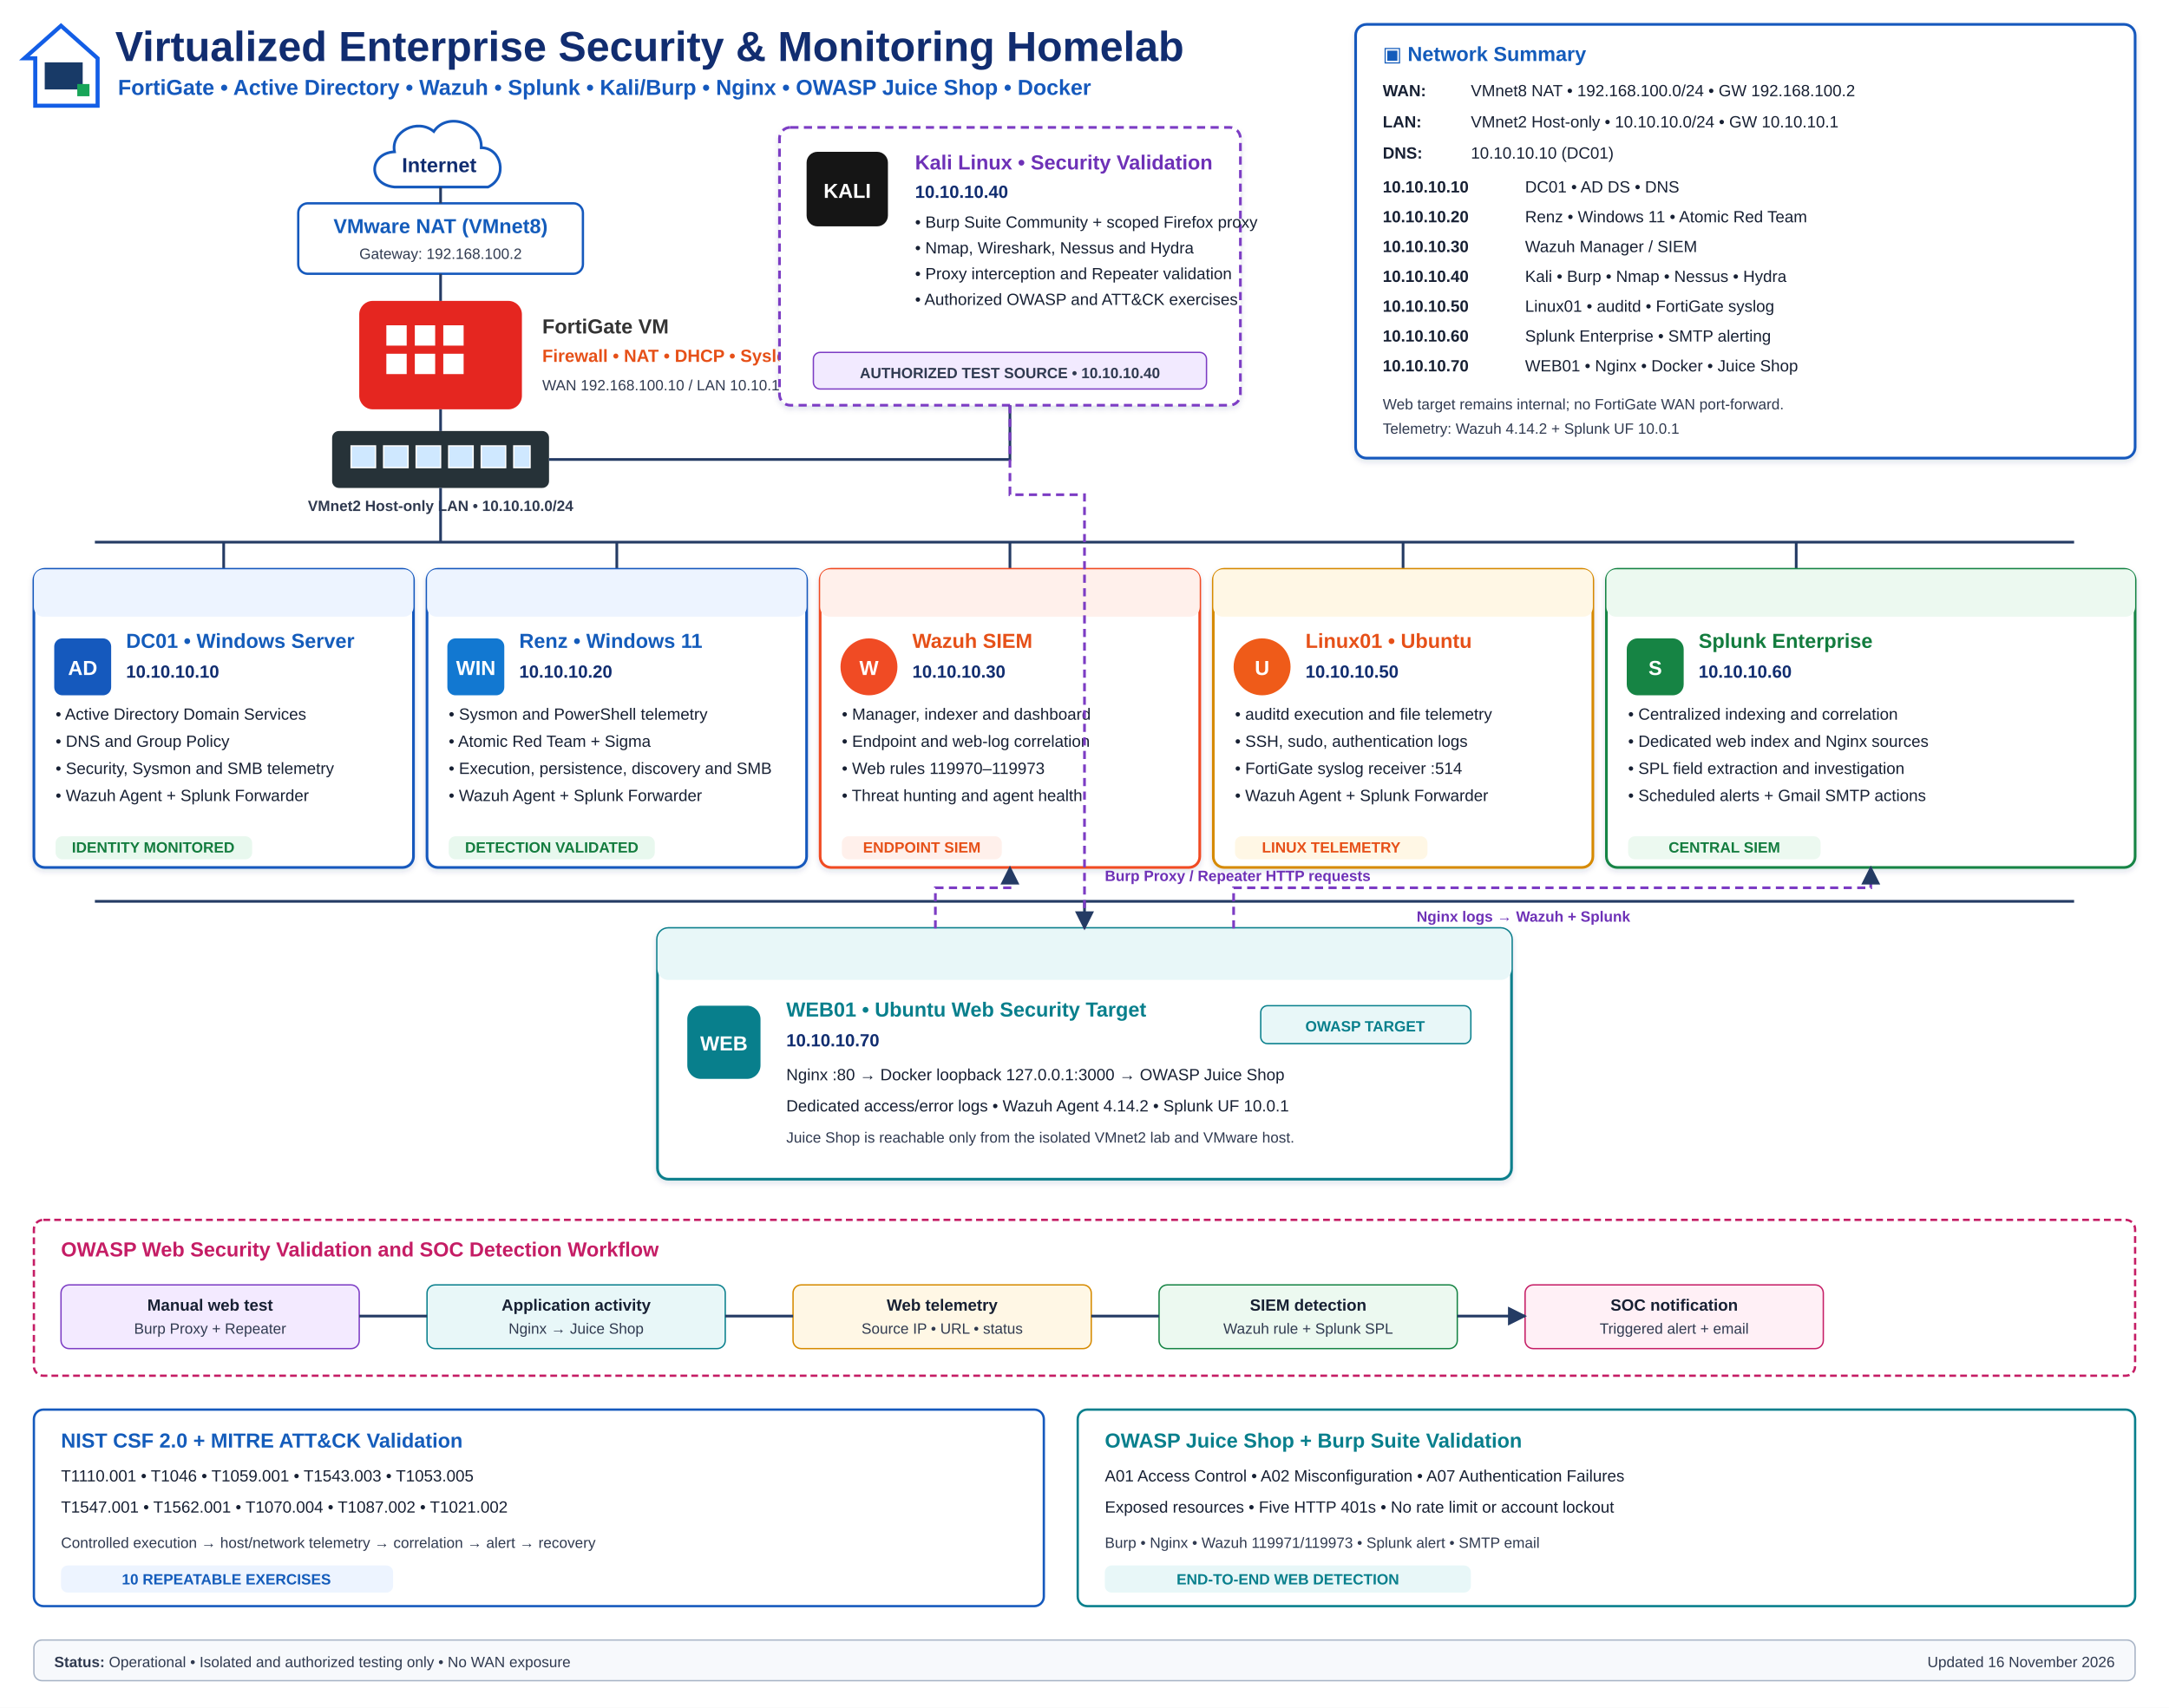
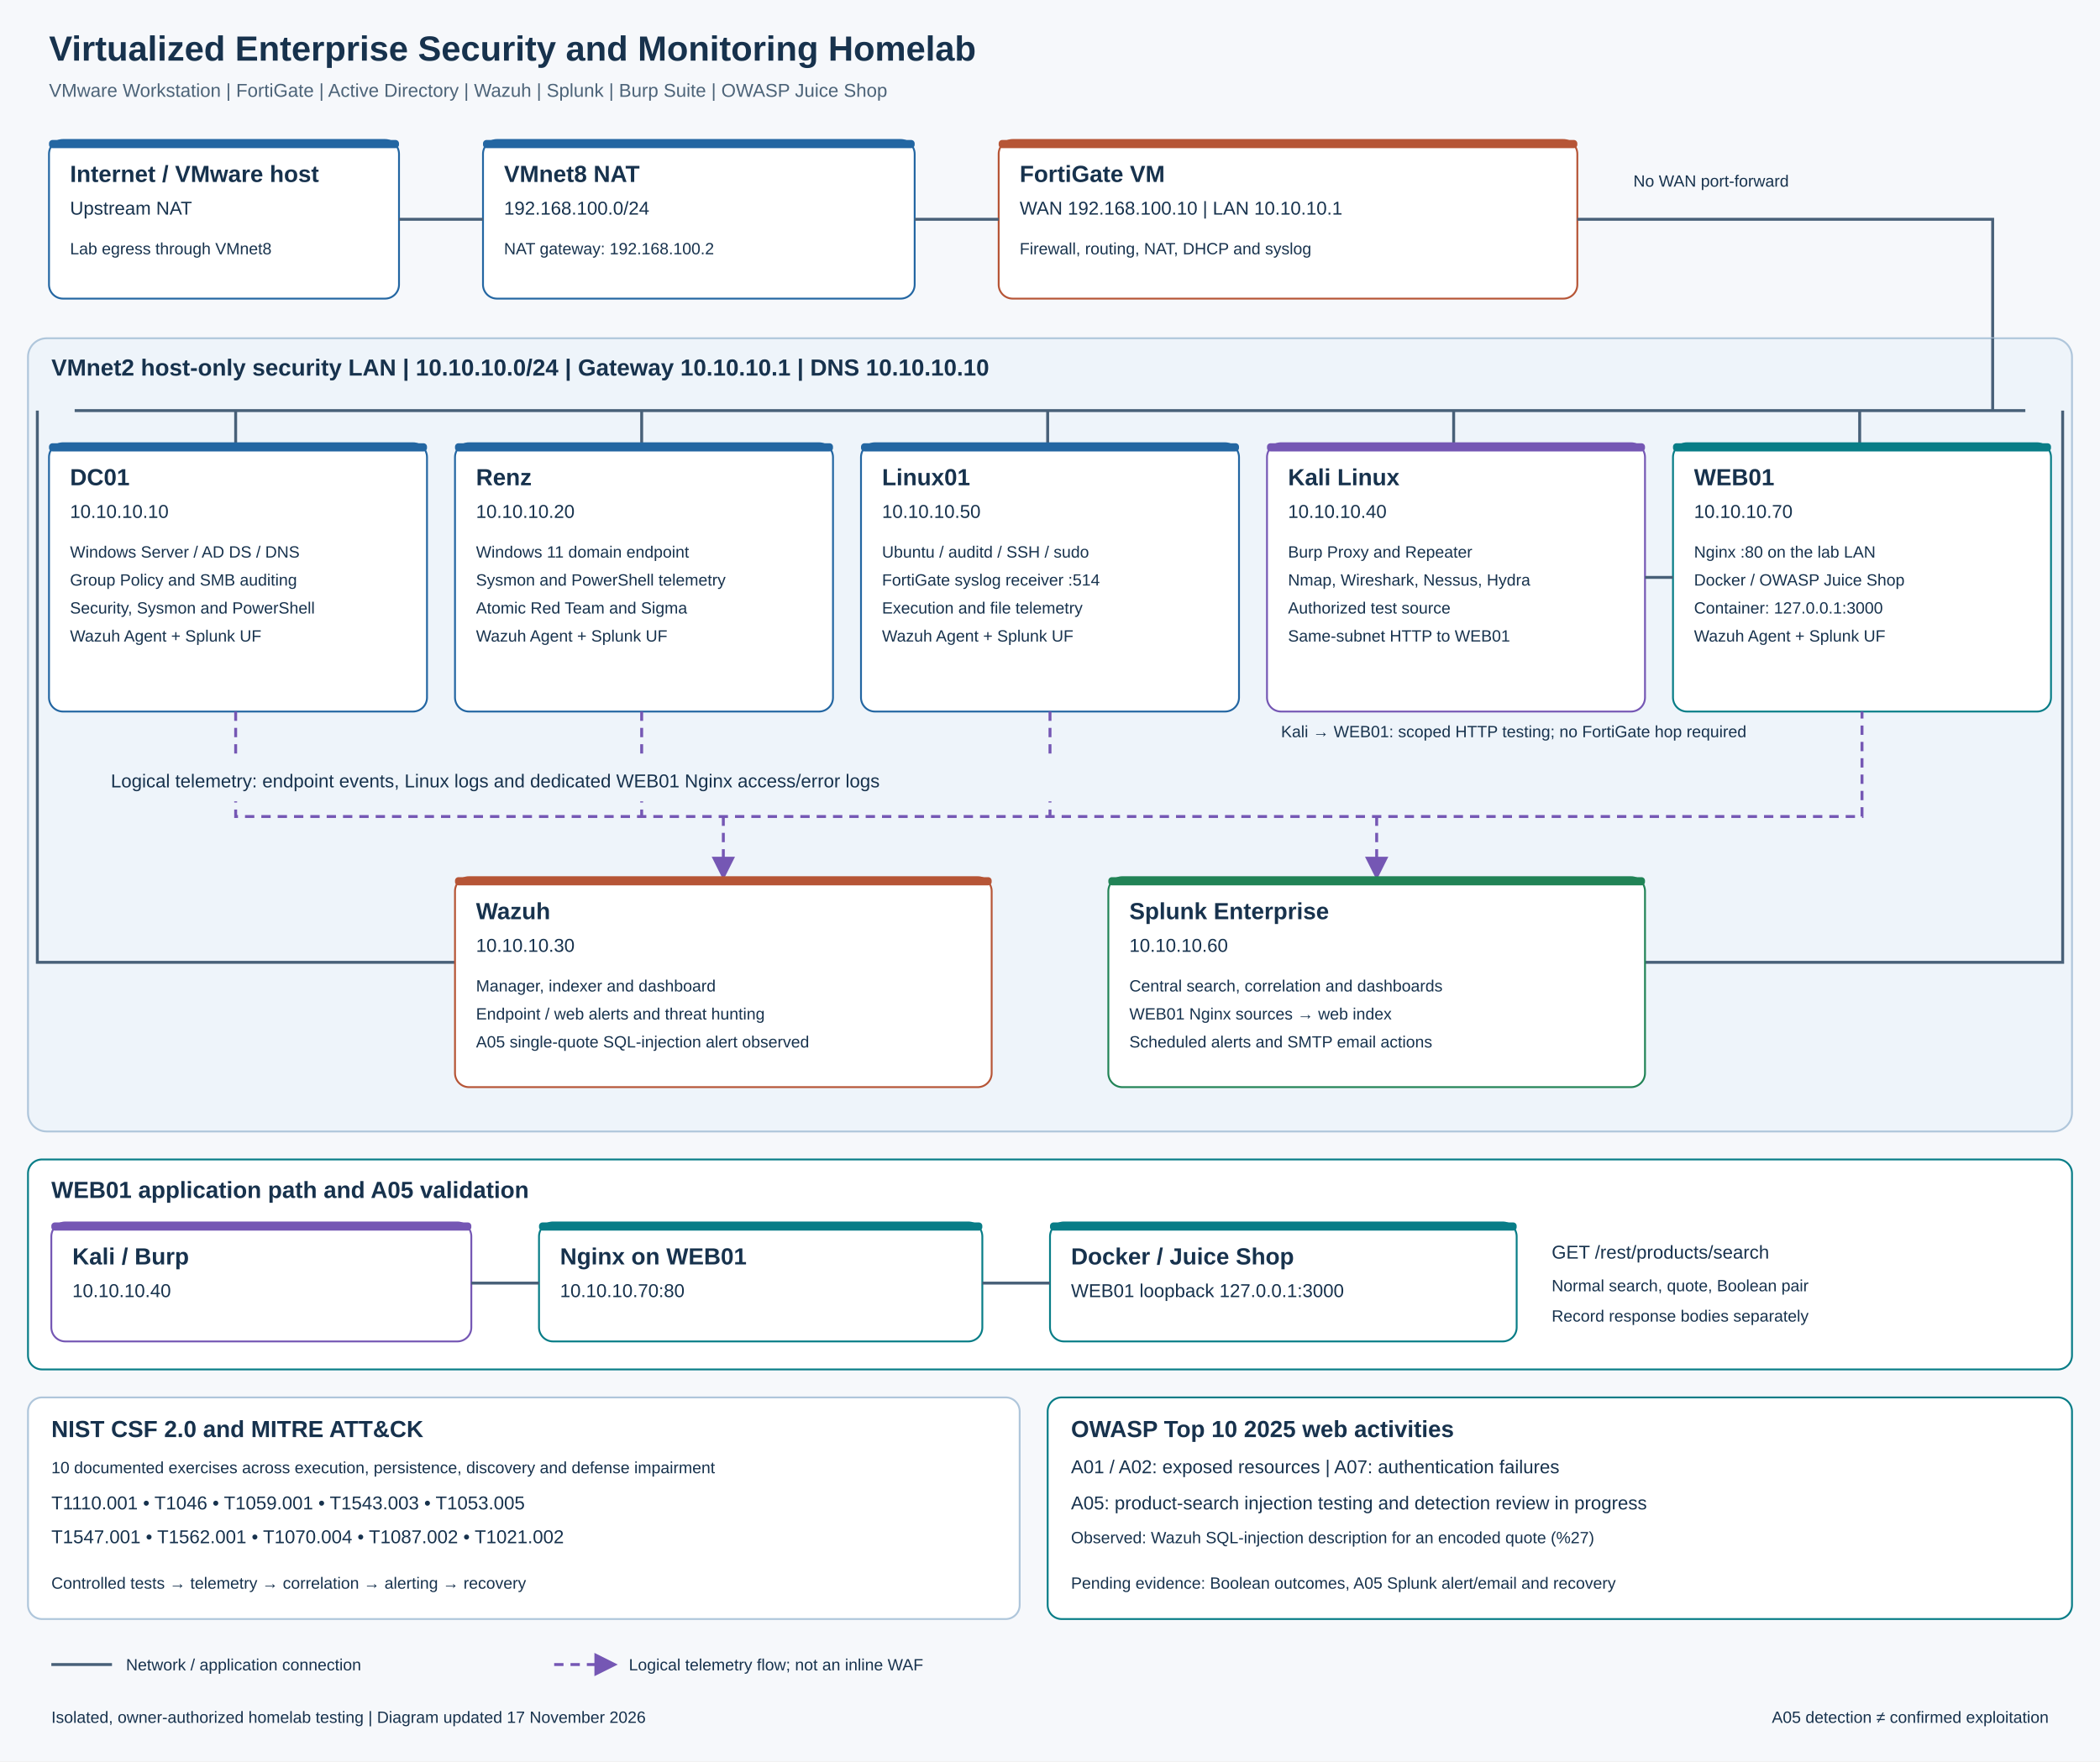
- <svg xmlns="http://www.w3.org/2000/svg" width="1600" height="1260" viewBox="0 0 1600 1260">
+ <svg xmlns="http://www.w3.org/2000/svg" width="1800" height="1510" viewBox="0 0 1800 1510" role="img" aria-labelledby="title desc">
  <defs>
-     <marker id="arrow" viewBox="0 0 10 10" refX="9" refY="5" markerWidth="7" markerHeight="7" orient="auto">
-       <path d="M0 0L10 5L0 10Z" fill="#243b64" />
+     <marker id="net" markerWidth="8" markerHeight="8" refX="7" refY="4" orient="auto">
+       <path d="M0 0L8 4L0 8Z" fill="#486078" />
    </marker>
-     <filter id="soft" x="-10%" y="-10%" width="120%" height="120%">
-       <feDropShadow dx="0" dy="2" stdDeviation="2" flood-color="#1e3a5f" flood-opacity=".13" />
-     </filter>
-     <style>
-       .title{font:700 31px Arial,sans-serif;fill:#112d70}.subtitle{font:700 16px Arial,sans-serif;fill:#1559bd}
-       .h{font:700 15px Arial,sans-serif}.ip{font:700 13px Arial,sans-serif}.t{font:400 12px Arial,sans-serif;fill:#172033}.s{font:400 11px Arial,sans-serif;fill:#303a50}
-       .card{fill:#fff;stroke-width:2;rx:8;filter:url(#soft)}.section{fill:#fff;stroke-width:1.7;rx:7}
-       .line{fill:none;stroke:#243b64;stroke-width:2}.arrow{fill:none;stroke:#243b64;stroke-width:2;marker-end:url(#arrow)}
-       .dash{fill:none;stroke:#7c3cc4;stroke-width:2;stroke-dasharray:6 4;marker-end:url(#arrow)}
-       .green{fill:#137c3e}.blue{fill:#145cbb}.purple{fill:#6e31b7}.orange{fill:#e65018}.pink{fill:#c51d65}.navy{fill:#112d70}.teal{fill:#087f8c}
-       .badge{rx:5}.white{fill:#fff}.bold{font-weight:700}
-     </style>
+     <marker id="tel" markerWidth="8" markerHeight="8" refX="7" refY="4" orient="auto">
+       <path d="M0 0L8 4L0 8Z" fill="#7557b4" />
+     </marker>
+     <style>text{font-family:Arial,DejaVu Sans,sans-serif;fill:#17324d}.h{font-size:20px;font-weight:700}.b{font-size:16px}.s{font-size:14px}.muted{fill:#4c6378}.net{fill:none;stroke:#486078;stroke-width:2.5}.tel{fill:none;stroke:#7557b4;stroke-width:2.5;stroke-dasharray:8 6;marker-end:url(#tel)}</style>
  </defs>
-   <rect width="1600" height="1260" fill="#fff" />
-   <g transform="translate(18 15)">
-     <path d="M0 28L27 4l27 24v35H8V28Z" fill="none" stroke="#135ee6" stroke-width="3" />
-     <rect x="15" y="31" width="28" height="20" fill="#183a67" />
-     <rect x="39" y="47" width="9" height="9" fill="#18a558" />
-   </g>
-   <text x="85" y="45" class="title">Virtualized Enterprise Security &amp; Monitoring Homelab</text>
-   <text x="87" y="70" class="subtitle">FortiGate • Active Directory • Wazuh • Splunk • Kali/Burp • Nginx • OWASP Juice Shop • Docker</text>
-   <g transform="translate(245 88)">
-     <path d="M46 24c-3-15 17-25 29-15 10-15 36-6 35 12 15 0 20 22 5 29H46c-20-2-19-25 0-26Z" fill="#fff" stroke="#1559bd" stroke-width="2" />
-     <text x="79" y="39" text-anchor="middle" class="h navy">Internet</text>
-   </g>
-   <rect x="220" y="150" width="210" height="52" class="section" stroke="#1559bd" />
-   <text x="325" y="172" text-anchor="middle" class="h blue">VMware NAT (VMnet8)</text>
-   <text x="325" y="191" text-anchor="middle" class="s">Gateway: 192.168.100.2</text>
-   <path d="M325 138V150" class="line" />
-   <rect x="265" y="222" width="120" height="80" rx="10" fill="#e52620" />
-   <g fill="#fff">
-     <rect x="285" y="240" width="15" height="15" />
-     <rect x="306" y="240" width="15" height="15" />
-     <rect x="327" y="240" width="15" height="15" />
-     <rect x="285" y="261" width="15" height="15" />
-     <rect x="306" y="261" width="15" height="15" />
-     <rect x="327" y="261" width="15" height="15" />
-   </g>
-   <text x="400" y="246" class="h" fill="#333">FortiGate VM</text>
-   <text x="400" y="267" class="ip orange">Firewall • NAT • DHCP • Syslog</text>
-   <text x="400" y="288" class="s">WAN 192.168.100.10 / LAN 10.10.10.1</text>
-   <path d="M325 202V222" class="line" />
-   <g transform="translate(245 318)">
-     <rect width="160" height="42" rx="5" fill="#263238" />
-     <g fill="#cfe8ff" stroke="#fff">
-       <rect x="14" y="11" width="18" height="16" />
-       <rect x="38" y="11" width="18" height="16" />
-       <rect x="62" y="11" width="18" height="16" />
-       <rect x="86" y="11" width="18" height="16" />
-       <rect x="110" y="11" width="18" height="16" />
-       <rect x="134" y="11" width="12" height="16" />
-     </g>
-   </g>
-   <text x="325" y="377" text-anchor="middle" class="s bold">VMnet2 Host-only LAN • 10.10.10.0/24</text>
-   <path d="M325 302V318" class="line" />
-   <rect x="575" y="94" width="340" height="205" class="card" stroke="#7c3cc4" stroke-dasharray="6 4" />
-   <rect x="595" y="112" width="60" height="55" rx="8" fill="#151515" />
-   <text x="625" y="146" text-anchor="middle" class="h white">KALI</text>
-   <text x="675" y="125" class="h purple">Kali Linux • Security Validation</text>
-   <text x="675" y="146" class="ip navy">10.10.10.40</text>
-   <text x="675" y="168" class="t">• Burp Suite Community + scoped Firefox proxy</text>
-   <text x="675" y="187" class="t">• Nmap, Wireshark, Nessus and Hydra</text>
-   <text x="675" y="206" class="t">• Proxy interception and Repeater validation</text>
-   <text x="675" y="225" class="t">• Authorized OWASP and ATT&amp;CK exercises</text>
-   <rect x="600" y="260" width="290" height="27" class="badge" fill="#f2eaff" stroke="#7c3cc4" />
-   <text x="745" y="279" text-anchor="middle" class="s bold">AUTHORIZED TEST SOURCE • 10.10.10.40</text>
-   <path d="M405 339H745V299" class="line" />
-   <rect x="1000" y="18" width="575" height="320" class="card" stroke="#1559bd" />
-   <text x="1020" y="45" class="h blue">▣  Network Summary</text>
-   <text x="1020" y="71" class="t bold">WAN:</text>
-   <text x="1085" y="71" class="t">VMnet8 NAT • 192.168.100.0/24 • GW 192.168.100.2</text>
-   <text x="1020" y="94" class="t bold">LAN:</text>
-   <text x="1085" y="94" class="t">VMnet2 Host-only • 10.10.10.0/24 • GW 10.10.10.1</text>
-   <text x="1020" y="117" class="t bold">DNS:</text>
-   <text x="1085" y="117" class="t">10.10.10.10 (DC01)</text>
-   <text x="1020" y="142" class="t bold">10.10.10.10</text>
-   <text x="1125" y="142" class="t">DC01 • AD DS • DNS</text>
-   <text x="1020" y="164" class="t bold">10.10.10.20</text>
-   <text x="1125" y="164" class="t">Renz • Windows 11 • Atomic Red Team</text>
-   <text x="1020" y="186" class="t bold">10.10.10.30</text>
-   <text x="1125" y="186" class="t">Wazuh Manager / SIEM</text>
-   <text x="1020" y="208" class="t bold">10.10.10.40</text>
-   <text x="1125" y="208" class="t">Kali • Burp • Nmap • Nessus • Hydra</text>
-   <text x="1020" y="230" class="t bold">10.10.10.50</text>
-   <text x="1125" y="230" class="t">Linux01 • auditd • FortiGate syslog</text>
-   <text x="1020" y="252" class="t bold">10.10.10.60</text>
-   <text x="1125" y="252" class="t">Splunk Enterprise • SMTP alerting</text>
-   <text x="1020" y="274" class="t bold">10.10.10.70</text>
-   <text x="1125" y="274" class="t">WEB01 • Nginx • Docker • Juice Shop</text>
-   <text x="1020" y="302" class="s">Web target remains internal; no FortiGate WAN port-forward.</text>
-   <text x="1020" y="320" class="s">Telemetry: Wazuh 4.14.2 + Splunk UF 10.0.1</text>
-   <path d="M70 400H1530" class="line" />
-   <path d="M325 360V400" class="line" />
-   <path d="M165 400V420M455 400V420M745 400V420M1035 400V420M1325 400V420" class="line" />
-   <g transform="translate(25 420)">
-     <rect width="280" height="220" class="card" stroke="#1559bd" />
-     <rect width="280" height="35" rx="7" fill="#edf4ff" />
-     <rect x="15" y="51" width="42" height="42" rx="6" fill="#1559bd" />
-     <text x="36" y="78" text-anchor="middle" class="h white">AD</text>
-     <text x="68" y="58" class="h blue">DC01 • Windows Server</text>
-     <text x="68" y="80" class="ip navy">10.10.10.10</text>
-     <text x="16" y="111" class="t">• Active Directory Domain Services</text>
-     <text x="16" y="131" class="t">• DNS and Group Policy</text>
-     <text x="16" y="151" class="t">• Security, Sysmon and SMB telemetry</text>
-     <text x="16" y="171" class="t">• Wazuh Agent + Splunk Forwarder</text>
-     <rect x="16" y="197" width="145" height="17" class="badge" fill="#e8f8ee" />
-     <text x="88" y="209" text-anchor="middle" class="s bold green">IDENTITY MONITORED</text>
-   </g>
-   <g transform="translate(315 420)">
-     <rect width="280" height="220" class="card" stroke="#1559bd" />
-     <rect width="280" height="35" rx="7" fill="#edf4ff" />
-     <rect x="15" y="51" width="42" height="42" rx="6" fill="#1278d1" />
-     <text x="36" y="78" text-anchor="middle" class="h white">WIN</text>
-     <text x="68" y="58" class="h blue">Renz • Windows 11</text>
-     <text x="68" y="80" class="ip navy">10.10.10.20</text>
-     <text x="16" y="111" class="t">• Sysmon and PowerShell telemetry</text>
-     <text x="16" y="131" class="t">• Atomic Red Team + Sigma</text>
-     <text x="16" y="151" class="t">• Execution, persistence, discovery and SMB</text>
-     <text x="16" y="171" class="t">• Wazuh Agent + Splunk Forwarder</text>
-     <rect x="16" y="197" width="152" height="17" class="badge" fill="#e8f8ee" />
-     <text x="92" y="209" text-anchor="middle" class="s bold green">DETECTION VALIDATED</text>
-   </g>
-   <g transform="translate(605 420)">
-     <rect width="280" height="220" class="card" stroke="#f04b24" />
-     <rect width="280" height="35" rx="7" fill="#fff0eb" />
-     <rect x="15" y="51" width="42" height="42" rx="21" fill="#f04b24" />
-     <text x="36" y="78" text-anchor="middle" class="h white">W</text>
-     <text x="68" y="58" class="h orange">Wazuh SIEM</text>
-     <text x="68" y="80" class="ip navy">10.10.10.30</text>
-     <text x="16" y="111" class="t">• Manager, indexer and dashboard</text>
-     <text x="16" y="131" class="t">• Endpoint and web-log correlation</text>
-     <text x="16" y="151" class="t">• Web rules 119970–119973</text>
-     <text x="16" y="171" class="t">• Threat hunting and agent health</text>
-     <rect x="16" y="197" width="118" height="17" class="badge" fill="#fff0eb" />
-     <text x="75" y="209" text-anchor="middle" class="s bold orange">ENDPOINT SIEM</text>
-   </g>
-   <g transform="translate(895 420)">
-     <rect width="280" height="220" class="card" stroke="#d68a00" />
-     <rect width="280" height="35" rx="7" fill="#fff7e5" />
-     <rect x="15" y="51" width="42" height="42" rx="21" fill="#ef5b19" />
-     <text x="36" y="78" text-anchor="middle" class="h white">U</text>
-     <text x="68" y="58" class="h orange">Linux01 • Ubuntu</text>
-     <text x="68" y="80" class="ip navy">10.10.10.50</text>
-     <text x="16" y="111" class="t">• auditd execution and file telemetry</text>
-     <text x="16" y="131" class="t">• SSH, sudo, authentication logs</text>
-     <text x="16" y="151" class="t">• FortiGate syslog receiver :514</text>
-     <text x="16" y="171" class="t">• Wazuh Agent + Splunk Forwarder</text>
-     <rect x="16" y="197" width="142" height="17" class="badge" fill="#fff7e5" />
-     <text x="87" y="209" text-anchor="middle" class="s bold orange">LINUX TELEMETRY</text>
-   </g>
-   <g transform="translate(1185 420)">
-     <rect width="390" height="220" class="card" stroke="#168444" />
-     <rect width="390" height="35" rx="7" fill="#ecf9f0" />
-     <rect x="15" y="51" width="42" height="42" rx="8" fill="#168444" />
-     <text x="36" y="78" text-anchor="middle" class="h white">S</text>
-     <text x="68" y="58" class="h green">Splunk Enterprise</text>
-     <text x="68" y="80" class="ip navy">10.10.10.60</text>
-     <text x="16" y="111" class="t">• Centralized indexing and correlation</text>
-     <text x="16" y="131" class="t">• Dedicated web index and Nginx sources</text>
-     <text x="16" y="151" class="t">• SPL field extraction and investigation</text>
-     <text x="16" y="171" class="t">• Scheduled alerts + Gmail SMTP actions</text>
-     <rect x="16" y="197" width="142" height="17" class="badge" fill="#ecf9f0" />
-     <text x="87" y="209" text-anchor="middle" class="s bold green">CENTRAL SIEM</text>
-   </g>
-   <path d="M70 665H1530" class="line" />
-   <path d="M800 665V685" class="line" />
-   <rect x="485" y="685" width="630" height="185" class="card" stroke="#087f8c" />
-   <rect x="485" y="685" width="630" height="38" rx="8" fill="#e8f7f8" />
-   <rect x="507" y="742" width="54" height="54" rx="10" fill="#087f8c" />
-   <text x="534" y="775" text-anchor="middle" class="h white">WEB</text>
-   <text x="580" y="750" class="h teal">WEB01 • Ubuntu Web Security Target</text>
-   <text x="580" y="772" class="ip navy">10.10.10.70</text>
-   <text x="580" y="797" class="t">Nginx :80 → Docker loopback 127.0.0.1:3000 → OWASP Juice Shop</text>
-   <text x="580" y="820" class="t">Dedicated access/error logs • Wazuh Agent 4.14.2 • Splunk UF 10.0.1</text>
-   <text x="580" y="843" class="s">Juice Shop is reachable only from the isolated VMnet2 lab and VMware host.</text>
-   <rect x="930" y="742" width="155" height="28" class="badge" fill="#e8f7f8" stroke="#087f8c" />
-   <text x="1007" y="761" text-anchor="middle" class="s bold teal">OWASP TARGET</text>
-   <path d="M745 299V365H800V685" class="dash" />
-   <text x="815" y="650" class="s bold purple">Burp Proxy / Repeater HTTP requests</text>
-   <path d="M690 685V655H745V640" class="dash" />
-   <path d="M910 685V655H1380V640" class="dash" />
-   <text x="1045" y="680" class="s bold purple">Nginx logs → Wazuh + Splunk</text>
-   <rect x="25" y="900" width="1550" height="115" class="section" stroke="#c51d65" stroke-dasharray="5 3" />
-   <text x="45" y="927" class="h pink">OWASP Web Security Validation and SOC Detection Workflow</text>
-   <g transform="translate(45 948)">
-     <rect width="220" height="47" rx="6" fill="#f3eaff" stroke="#7c3cc4" />
-     <text x="110" y="19" text-anchor="middle" class="t bold">Manual web test</text>
-     <text x="110" y="36" text-anchor="middle" class="s">Burp Proxy + Repeater</text>
-   </g>
-   <g transform="translate(315 948)">
-     <rect width="220" height="47" rx="6" fill="#e8f7f8" stroke="#087f8c" />
-     <text x="110" y="19" text-anchor="middle" class="t bold">Application activity</text>
-     <text x="110" y="36" text-anchor="middle" class="s">Nginx → Juice Shop</text>
-   </g>
-   <g transform="translate(585 948)">
-     <rect width="220" height="47" rx="6" fill="#fff7e5" stroke="#d68a00" />
-     <text x="110" y="19" text-anchor="middle" class="t bold">Web telemetry</text>
-     <text x="110" y="36" text-anchor="middle" class="s">Source IP • URL • status</text>
-   </g>
-   <g transform="translate(855 948)">
-     <rect width="220" height="47" rx="6" fill="#ecf9f0" stroke="#168444" />
-     <text x="110" y="19" text-anchor="middle" class="t bold">SIEM detection</text>
-     <text x="110" y="36" text-anchor="middle" class="s">Wazuh rule + Splunk SPL</text>
-   </g>
-   <g transform="translate(1125 948)">
-     <rect width="220" height="47" rx="6" fill="#fff0f6" stroke="#c51d65" />
-     <text x="110" y="19" text-anchor="middle" class="t bold">SOC notification</text>
-     <text x="110" y="36" text-anchor="middle" class="s">Triggered alert + email</text>
-   </g>
-   <path d="M265 971H315M535 971H585M805 971H855M1075 971H1125" class="arrow" />
-   <rect x="25" y="1040" width="745" height="145" class="section" stroke="#1559bd" />
-   <text x="45" y="1068" class="h blue">NIST CSF 2.0 + MITRE ATT&amp;CK Validation</text>
-   <text x="45" y="1093" class="t">T1110.001 • T1046 • T1059.001 • T1543.003 • T1053.005</text>
-   <text x="45" y="1116" class="t">T1547.001 • T1562.001 • T1070.004 • T1087.002 • T1021.002</text>
-   <text x="45" y="1142" class="s">Controlled execution → host/network telemetry → correlation → alert → recovery</text>
-   <rect x="45" y="1155" width="245" height="20" class="badge" fill="#edf4ff" />
-   <text x="167" y="1169" text-anchor="middle" class="s bold blue">10 REPEATABLE EXERCISES</text>
-   <rect x="795" y="1040" width="780" height="145" class="section" stroke="#087f8c" />
-   <text x="815" y="1068" class="h teal">OWASP Juice Shop + Burp Suite Validation</text>
-   <text x="815" y="1093" class="t">A01 Access Control • A02 Misconfiguration • A07 Authentication Failures</text>
-   <text x="815" y="1116" class="t">Exposed resources • Five HTTP 401s • No rate limit or account lockout</text>
-   <text x="815" y="1142" class="s">Burp • Nginx • Wazuh 119971/119973 • Splunk alert • SMTP email</text>
-   <rect x="815" y="1155" width="270" height="20" class="badge" fill="#e8f7f8" />
-   <text x="950" y="1169" text-anchor="middle" class="s bold teal">END-TO-END WEB DETECTION</text>
-   <rect x="25" y="1210" width="1550" height="30" rx="6" fill="#f7f9fc" stroke="#a7b3c5" />
-   <text x="40" y="1230" class="s">
-     <tspan class="bold">Status:</tspan> Operational • Isolated and authorized testing only • No WAN exposure</text>
-   <text x="1560" y="1230" text-anchor="end" class="s">Updated 16 November 2026</text>
+   <rect width="1800" height="1510" fill="#f6f8fb" />
+   <text x="42" y="52" font-size="30" font-weight="700">Virtualized Enterprise Security and Monitoring Homelab</text>
+   <text x="42" y="83" class="b muted">VMware Workstation | FortiGate | Active Directory | Wazuh | Splunk | Burp Suite | OWASP Juice Shop</text>
+   <rect x="42" y="120" width="300" height="136" rx="12" fill="#fff" stroke="#2366a2" stroke-width="1.6" />
+   <rect x="42" y="120" width="300" height="7" rx="3" fill="#2366a2" />
+   <text x="60" y="156" class="h">Internet / VMware host</text>
+   <text x="60" y="184" class="b">Upstream NAT</text>
+   <text x="60" y="218" class="s">Lab egress through VMnet8</text>
+   <rect x="414" y="120" width="370" height="136" rx="12" fill="#fff" stroke="#2366a2" stroke-width="1.6" />
+   <rect x="414" y="120" width="370" height="7" rx="3" fill="#2366a2" />
+   <text x="432" y="156" class="h">VMnet8 NAT</text>
+   <text x="432" y="184" class="b">192.168.100.0/24</text>
+   <text x="432" y="218" class="s">NAT gateway: 192.168.100.2</text>
+   <rect x="856" y="120" width="496" height="136" rx="12" fill="#fff" stroke="#b65536" stroke-width="1.6" />
+   <rect x="856" y="120" width="496" height="7" rx="3" fill="#b65536" />
+   <text x="874" y="156" class="h">FortiGate VM</text>
+   <text x="874" y="184" class="b">WAN 192.168.100.10 | LAN 10.10.10.1</text>
+   <text x="874" y="218" class="s">Firewall, routing, NAT, DHCP and syslog</text>
+   <path d="M342 188H414" class="net" />
+   <path d="M784 188H856" class="net" />
+   <path d="M1352 188H1708V328" class="net" />
+   <text x="1400" y="160" class="s">No WAN port-forward</text>
+   <rect x="24" y="290" width="1752" height="680" rx="16" fill="#eef4fa" stroke="#afc6db" stroke-width="1.6" />
+   <path d="M1708 290V352" class="net" />
+   <text x="44" y="322" class="h">VMnet2 host-only security LAN  |  10.10.10.0/24  |  Gateway 10.10.10.1  |  DNS 10.10.10.10</text>
+   <path d="M64 352H1736" class="net" />
+   <path d="M202 352V380" class="net" />
+   <path d="M550 352V380" class="net" />
+   <path d="M898 352V380" class="net" />
+   <path d="M1246 352V380" class="net" />
+   <path d="M1594 352V380" class="net" />
+   <rect x="42" y="380" width="324" height="230" rx="12" fill="#fff" stroke="#2366a2" stroke-width="1.6" />
+   <rect x="42" y="380" width="324" height="7" rx="3" fill="#2366a2" />
+   <text x="60" y="416" class="h">DC01</text>
+   <text x="60" y="444" class="b">10.10.10.10</text>
+   <text x="60" y="478" class="s">Windows Server / AD DS / DNS</text>
+   <text x="60" y="502" class="s">Group Policy and SMB auditing</text>
+   <text x="60" y="526" class="s">Security, Sysmon and PowerShell</text>
+   <text x="60" y="550" class="s">Wazuh Agent + Splunk UF</text>
+   <rect x="390" y="380" width="324" height="230" rx="12" fill="#fff" stroke="#2366a2" stroke-width="1.6" />
+   <rect x="390" y="380" width="324" height="7" rx="3" fill="#2366a2" />
+   <text x="408" y="416" class="h">Renz</text>
+   <text x="408" y="444" class="b">10.10.10.20</text>
+   <text x="408" y="478" class="s">Windows 11 domain endpoint</text>
+   <text x="408" y="502" class="s">Sysmon and PowerShell telemetry</text>
+   <text x="408" y="526" class="s">Atomic Red Team and Sigma</text>
+   <text x="408" y="550" class="s">Wazuh Agent + Splunk UF</text>
+   <rect x="738" y="380" width="324" height="230" rx="12" fill="#fff" stroke="#2366a2" stroke-width="1.6" />
+   <rect x="738" y="380" width="324" height="7" rx="3" fill="#2366a2" />
+   <text x="756" y="416" class="h">Linux01</text>
+   <text x="756" y="444" class="b">10.10.10.50</text>
+   <text x="756" y="478" class="s">Ubuntu / auditd / SSH / sudo</text>
+   <text x="756" y="502" class="s">FortiGate syslog receiver :514</text>
+   <text x="756" y="526" class="s">Execution and file telemetry</text>
+   <text x="756" y="550" class="s">Wazuh Agent + Splunk UF</text>
+   <rect x="1086" y="380" width="324" height="230" rx="12" fill="#fff" stroke="#7557b4" stroke-width="1.6" />
+   <rect x="1086" y="380" width="324" height="7" rx="3" fill="#7557b4" />
+   <text x="1104" y="416" class="h">Kali Linux</text>
+   <text x="1104" y="444" class="b">10.10.10.40</text>
+   <text x="1104" y="478" class="s">Burp Proxy and Repeater</text>
+   <text x="1104" y="502" class="s">Nmap, Wireshark, Nessus, Hydra</text>
+   <text x="1104" y="526" class="s">Authorized test source</text>
+   <text x="1104" y="550" class="s">Same-subnet HTTP to WEB01</text>
+   <rect x="1434" y="380" width="324" height="230" rx="12" fill="#fff" stroke="#087d87" stroke-width="1.6" />
+   <rect x="1434" y="380" width="324" height="7" rx="3" fill="#087d87" />
+   <text x="1452" y="416" class="h">WEB01</text>
+   <text x="1452" y="444" class="b">10.10.10.70</text>
+   <text x="1452" y="478" class="s">Nginx :80 on the lab LAN</text>
+   <text x="1452" y="502" class="s">Docker / OWASP Juice Shop</text>
+   <text x="1452" y="526" class="s">Container: 127.0.0.1:3000</text>
+   <text x="1452" y="550" class="s">Wazuh Agent + Splunk UF</text>
+   <path d="M1410 495H1434" class="net" />
+   <text x="1098" y="632" class="s">Kali → WEB01: scoped HTTP testing; no FortiGate hop required</text>
+   <path d="M32 352V825H390" class="net" />
+   <path d="M1768 352V825H1410" class="net" />
+   <path d="M202 610V700H1596V610M550 610V700M900 610V700" fill="none" stroke="#7557b4" stroke-width="2.5" stroke-dasharray="8 6" />
+   <rect x="87" y="651" width="960" height="36" fill="#eef4fa" />
+   <text x="95" y="675" class="b">Logical telemetry: endpoint events, Linux logs and dedicated WEB01 Nginx access/error logs</text>
+   <path d="M620 700V752" class="tel" />
+   <path d="M1180 700V752" class="tel" />
+   <rect x="390" y="752" width="460" height="180" rx="12" fill="#fff" stroke="#b65536" stroke-width="1.6" />
+   <rect x="390" y="752" width="460" height="7" rx="3" fill="#b65536" />
+   <text x="408" y="788" class="h">Wazuh</text>
+   <text x="408" y="816" class="b">10.10.10.30</text>
+   <text x="408" y="850" class="s">Manager, indexer and dashboard</text>
+   <text x="408" y="874" class="s">Endpoint / web alerts and threat hunting</text>
+   <text x="408" y="898" class="s">A05 single-quote SQL-injection alert observed</text>
+   <rect x="950" y="752" width="460" height="180" rx="12" fill="#fff" stroke="#218356" stroke-width="1.6" />
+   <rect x="950" y="752" width="460" height="7" rx="3" fill="#218356" />
+   <text x="968" y="788" class="h">Splunk Enterprise</text>
+   <text x="968" y="816" class="b">10.10.10.60</text>
+   <text x="968" y="850" class="s">Central search, correlation and dashboards</text>
+   <text x="968" y="874" class="s">WEB01 Nginx sources → web index</text>
+   <text x="968" y="898" class="s">Scheduled alerts and SMTP email actions</text>
+   <rect x="24" y="994" width="1752" height="180" rx="12" fill="#fff" stroke="#087d87" stroke-width="1.6" />
+   <text x="44" y="1027" class="h">WEB01 application path and A05 validation</text>
+   <rect x="44" y="1048" width="360" height="102" rx="12" fill="#fff" stroke="#7557b4" stroke-width="1.6" />
+   <rect x="44" y="1048" width="360" height="7" rx="3" fill="#7557b4" />
+   <text x="62" y="1084" class="h">Kali / Burp</text>
+   <text x="62" y="1112" class="b">10.10.10.40</text>
+   <rect x="462" y="1048" width="380" height="102" rx="12" fill="#fff" stroke="#087d87" stroke-width="1.6" />
+   <rect x="462" y="1048" width="380" height="7" rx="3" fill="#087d87" />
+   <text x="480" y="1084" class="h">Nginx on WEB01</text>
+   <text x="480" y="1112" class="b">10.10.10.70:80</text>
+   <rect x="900" y="1048" width="400" height="102" rx="12" fill="#fff" stroke="#087d87" stroke-width="1.6" />
+   <rect x="900" y="1048" width="400" height="7" rx="3" fill="#087d87" />
+   <text x="918" y="1084" class="h">Docker / Juice Shop</text>
+   <text x="918" y="1112" class="b">WEB01 loopback 127.0.0.1:3000</text>
+   <path d="M404 1100H462" class="net" />
+   <path d="M842 1100H900" class="net" />
+   <text x="1330" y="1079" class="b">GET /rest/products/search</text>
+   <text x="1330" y="1107" class="s">Normal search, quote, Boolean pair</text>
+   <text x="1330" y="1133" class="s">Record response bodies separately</text>
+   <rect x="24" y="1198" width="850" height="190" rx="12" fill="#fff" stroke="#afc6db" stroke-width="1.6" />
+   <text x="44" y="1232" class="h">NIST CSF 2.0 and MITRE ATT&amp;CK</text>
+   <text x="44" y="1263" class="s">10 documented exercises across execution, persistence, discovery and defense impairment</text>
+   <text x="44" y="1294" class="b">T1110.001 • T1046 • T1059.001 • T1543.003 • T1053.005</text>
+   <text x="44" y="1323" class="b">T1547.001 • T1562.001 • T1070.004 • T1087.002 • T1021.002</text>
+   <text x="44" y="1362" class="s">Controlled tests → telemetry → correlation → alerting → recovery</text>
+   <rect x="898" y="1198" width="878" height="190" rx="12" fill="#fff" stroke="#087d87" stroke-width="1.6" />
+   <text x="918" y="1232" class="h">OWASP Top 10 2025 web activities</text>
+   <text x="918" y="1263" class="b">A01 / A02: exposed resources | A07: authentication failures</text>
+   <text x="918" y="1294" class="b">A05: product-search injection testing and detection review in progress</text>
+   <text x="918" y="1323" class="s">Observed: Wazuh SQL-injection description for an encoded quote (%27)</text>
+   <text x="918" y="1362" class="s">Pending evidence: Boolean outcomes, A05 Splunk alert/email and recovery</text>
+   <path d="M44 1427H96" class="net" />
+   <text x="108" y="1432" class="s">Network / application connection</text>
+   <path d="M475 1427H527" class="tel" />
+   <text x="539" y="1432" class="s">Logical telemetry flow; not an inline WAF</text>
+   <text x="44" y="1477" class="s">Isolated, owner-authorized homelab testing | Diagram updated 17 November 2026</text>
+   <text x="1756" y="1477" class="s" text-anchor="end">A05 detection ≠ confirmed exploitation</text>
</svg>
